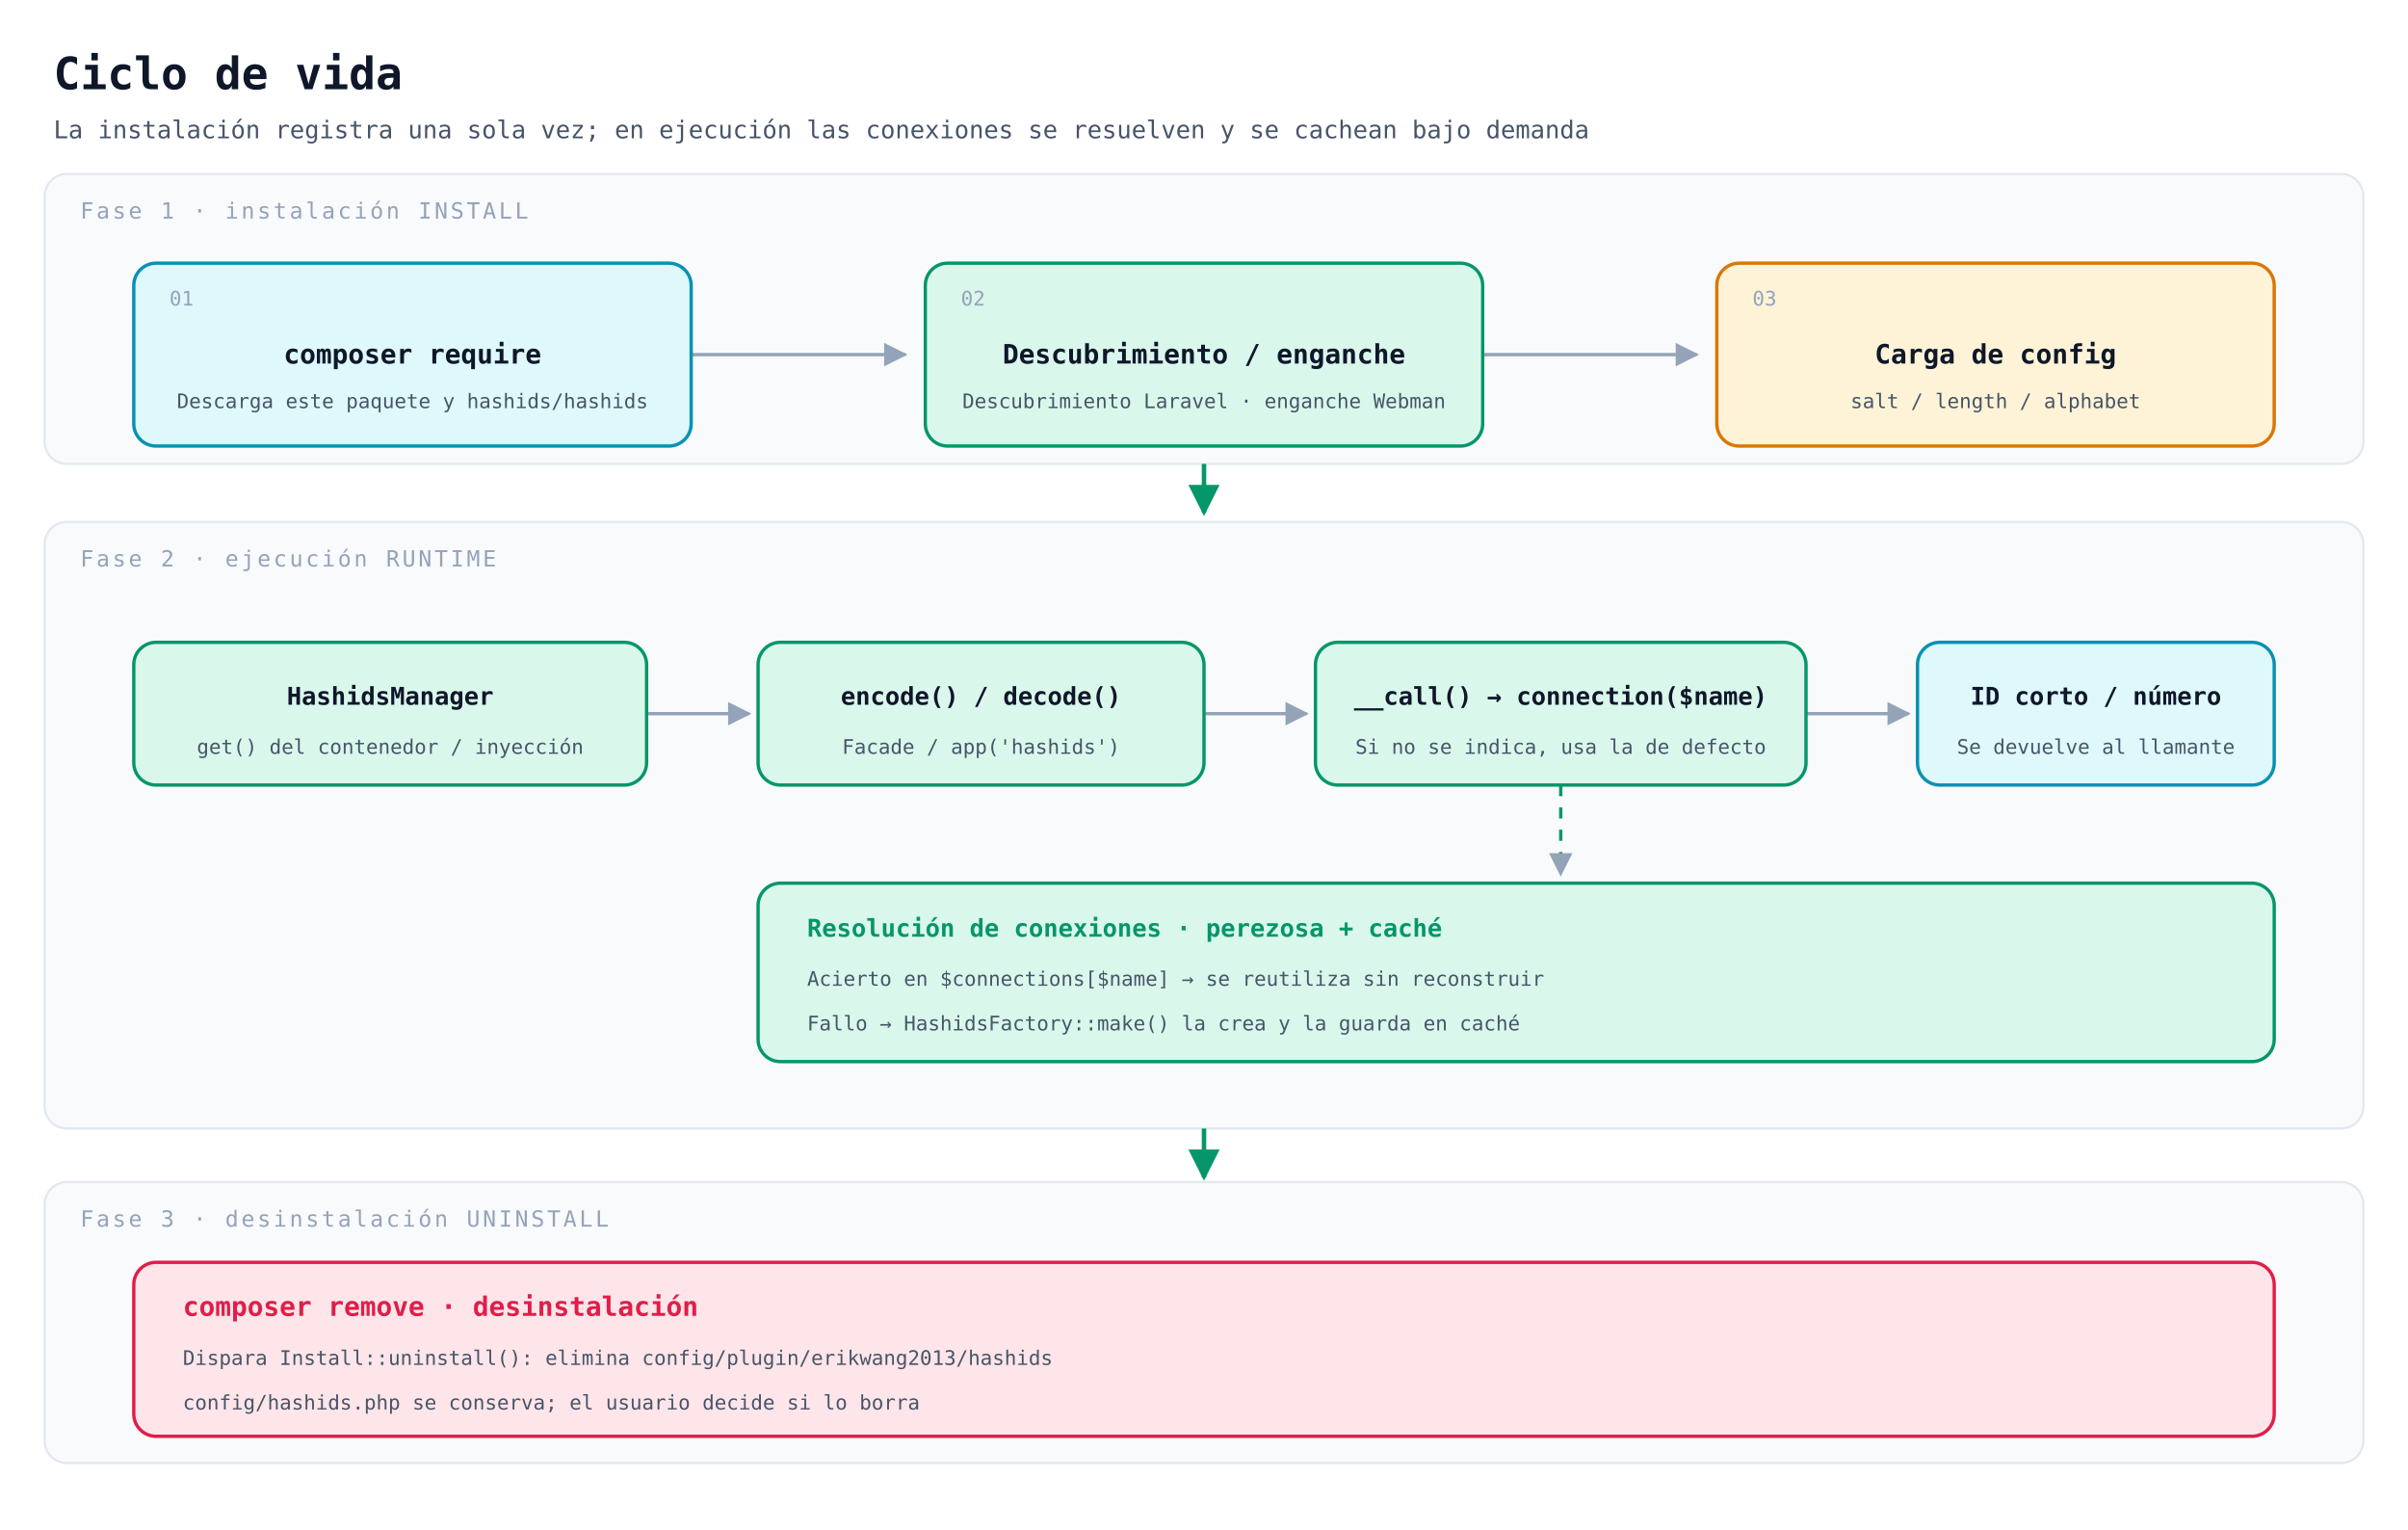
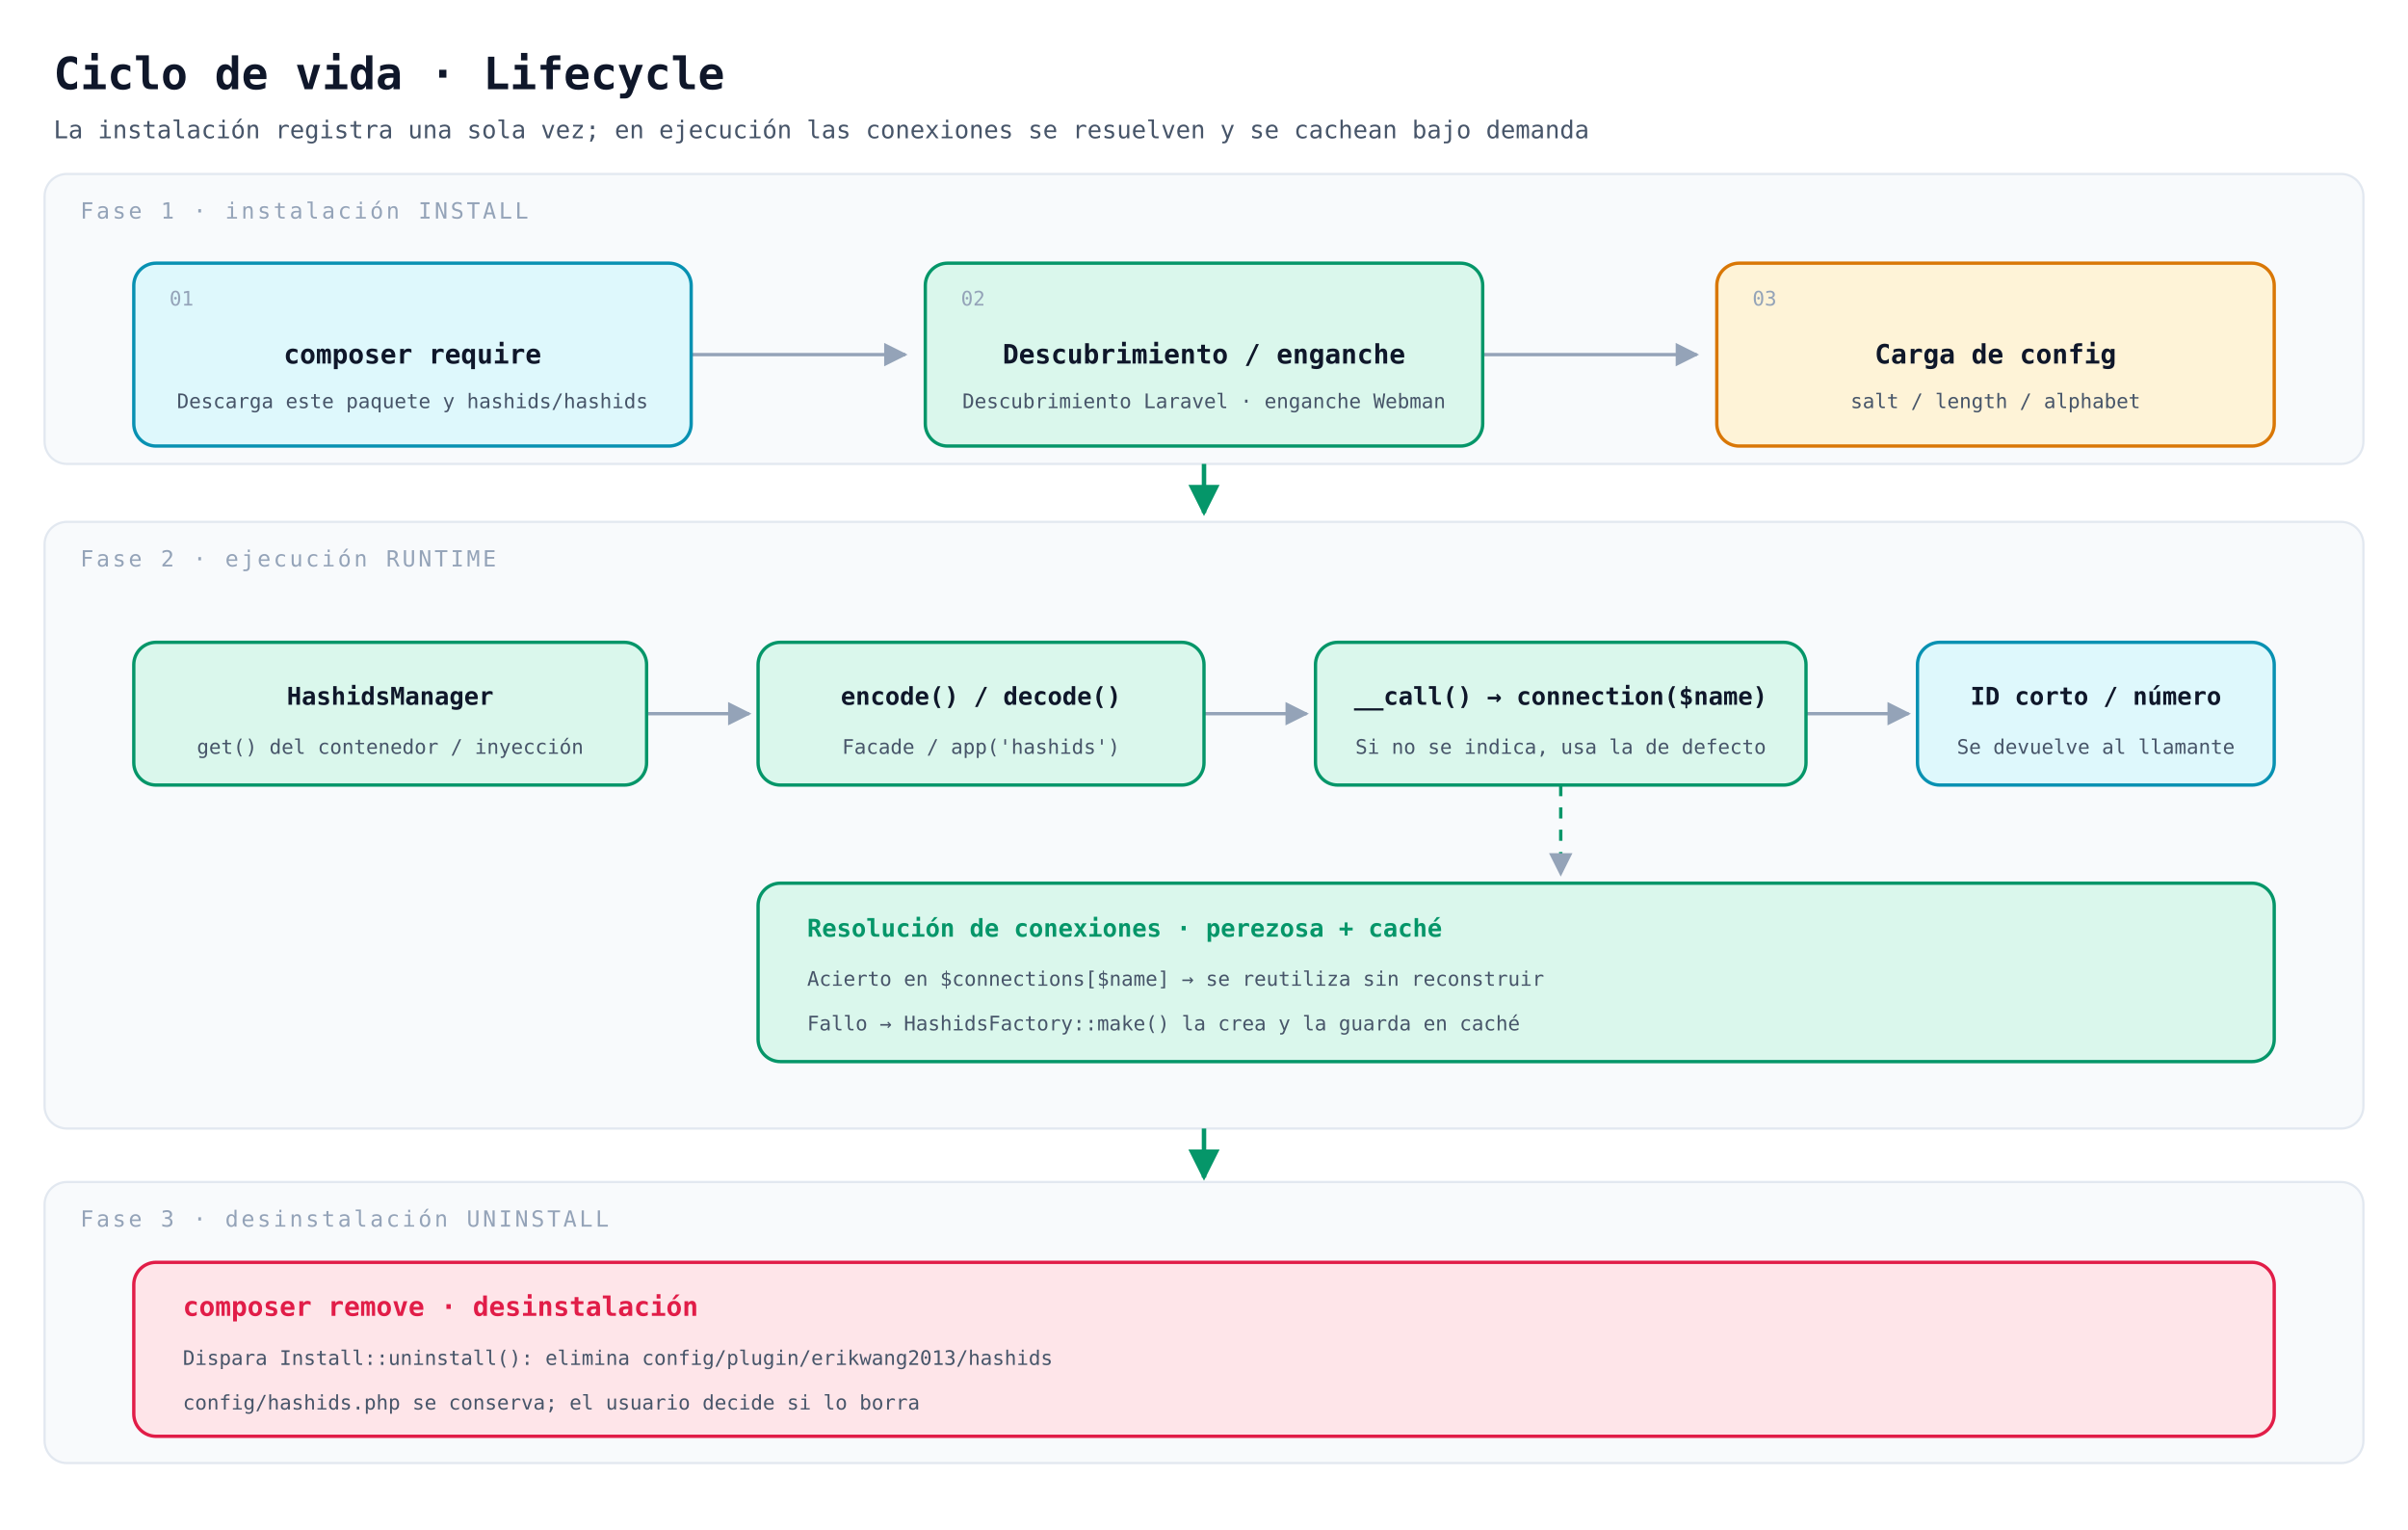
<svg xmlns="http://www.w3.org/2000/svg" viewBox="0 0 1080 686" role="img" aria-labelledby="lifeTitle lifeDesc">
  <defs>
    <style>
      text { font-family: ui-monospace, SFMono-Regular, Menlo, Consolas, "DejaVu Sans Mono", "PingFang SC", "Microsoft YaHei", monospace; }
      .bg         { fill: #ffffff; }
      .lane       { fill: #f8fafc; stroke: #e2e8f0; stroke-width: 1; }
      .lane-title { fill: #94a3b8; font-size: 10px; letter-spacing: 1.2px; }
      .c-mask     { fill: #ffffff; }
      .c-frontend { fill: rgba(34,211,238,.15);  stroke: #0891b2; stroke-width: 1.5; }
      .c-backend  { fill: rgba(52,211,153,.18);  stroke: #059669; stroke-width: 1.5; }
      .c-cloud    { fill: rgba(251,191,36,.18);  stroke: #d97706; stroke-width: 1.5; }
      .c-security { fill: rgba(251,113,133,.18); stroke: #e11d48; stroke-width: 1.5; }
      .t-primary  { fill: #0f172a; font-weight: 600; }
      .t-muted    { fill: #475569; }
      .t-dim      { fill: #94a3b8; }
      .t-backend  { fill: #059669; font-weight: 600; }
      .t-security { fill: #e11d48; font-weight: 600; }
      .a-default  { stroke: #94a3b8; fill: none; }
      .a-emphasis { stroke: #059669; fill: none; }
      .a-dashed   { stroke: #059669; fill: none; stroke-dasharray: 5,5; }
      .a-head-default  { fill: #94a3b8; }
      .a-head-emphasis { fill: #059669; }

      @media (prefers-color-scheme: dark) {
        .bg         { fill: #0b1220; }
        .lane       { fill: #0f172a; stroke: #1e293b; }
        .lane-title { fill: #64748b; }
        .c-mask     { fill: #0f172a; }
        .c-frontend { fill: rgba(8,51,68,.40);   stroke: #22d3ee; }
        .c-backend  { fill: rgba(6,78,59,.40);   stroke: #34d399; }
        .c-cloud    { fill: rgba(120,53,15,.35); stroke: #fbbf24; }
        .c-security { fill: rgba(136,19,55,.40); stroke: #fb7185; }
        .t-primary  { fill: #f8fafc; }
        .t-muted    { fill: #94a3b8; }
        .t-dim      { fill: #64748b; }
        .t-backend  { fill: #34d399; }
        .t-security { fill: #fb7185; }
        .a-default  { stroke: #64748b; }
        .a-emphasis { stroke: #34d399; }
        .a-dashed   { stroke: #34d399; }
        .a-head-default  { fill: #64748b; }
        .a-head-emphasis { fill: #34d399; }
      }
    </style>
    <marker id="ah" viewBox="0 0 10 10" refX="9" refY="5" markerWidth="7" markerHeight="7" orient="auto">
      <path d="M0 0 L10 5 L0 10 z" class="a-head-default" />
    </marker>
    <marker id="ah-e" viewBox="0 0 10 10" refX="9" refY="5" markerWidth="7" markerHeight="7" orient="auto">
      <path d="M0 0 L10 5 L0 10 z" class="a-head-emphasis" />
    </marker>
  </defs>
  <rect class="bg" x="0" y="0" width="1080" height="686" />
-   <text x="24" y="40" class="t-primary" font-size="20">Ciclo de vida</text>
+   <text x="24" y="40" class="t-primary" font-size="20">Ciclo de vida · Lifecycle</text>
  <text x="24" y="62" class="t-muted" font-size="11">La instalación registra una sola vez; en ejecución las conexiones se resuelven y se cachean bajo demanda</text>
  <rect class="lane" x="20" y="78" width="1040" height="130" rx="10" />
  <rect class="lane" x="20" y="234" width="1040" height="272" rx="10" />
  <rect class="lane" x="20" y="530" width="1040" height="126" rx="10" />
  <text class="lane-title" x="36" y="98">Fase 1 · instalación INSTALL</text>
  <text class="lane-title" x="36" y="254">Fase 2 · ejecución RUNTIME</text>
  <text class="lane-title" x="36" y="550">Fase 3 · desinstalación UNINSTALL</text>
  <line class="a-emphasis" x1="540" y1="208" x2="540" y2="230" stroke-width="2" marker-end="url(#ah-e)" />
  <line class="a-emphasis" x1="540" y1="506" x2="540" y2="528" stroke-width="2" marker-end="url(#ah-e)" />
  <line class="a-default" x1="310" y1="159" x2="406" y2="159" stroke-width="1.5" marker-end="url(#ah)" />
  <line class="a-default" x1="665" y1="159" x2="761" y2="159" stroke-width="1.5" marker-end="url(#ah)" />
  <line class="a-default" x1="290" y1="320" x2="336" y2="320" stroke-width="1.5" marker-end="url(#ah)" />
  <line class="a-default" x1="540" y1="320" x2="586" y2="320" stroke-width="1.5" marker-end="url(#ah)" />
  <line class="a-default" x1="810" y1="320" x2="856" y2="320" stroke-width="1.5" marker-end="url(#ah)" />
  <line class="a-dashed" x1="700" y1="352" x2="700" y2="392" stroke-width="1.5" marker-end="url(#ah)" />
  <rect class="c-mask" x="60" y="118" width="250" height="82" rx="10" />
  <rect class="c-frontend" x="60" y="118" width="250" height="82" rx="10" />
  <text class="t-dim" x="76" y="137" font-size="9">01</text>
  <text class="t-primary" x="185" y="163" font-size="12" text-anchor="middle">composer require</text>
  <text class="t-muted" x="185" y="183" font-size="9" text-anchor="middle">Descarga este paquete y hashids/hashids</text>
  <rect class="c-mask" x="415" y="118" width="250" height="82" rx="10" />
  <rect class="c-backend" x="415" y="118" width="250" height="82" rx="10" />
  <text class="t-dim" x="431" y="137" font-size="9">02</text>
  <text class="t-primary" x="540" y="163" font-size="12" text-anchor="middle">Descubrimiento / enganche</text>
  <text class="t-muted" x="540" y="183" font-size="9" text-anchor="middle">Descubrimiento Laravel · enganche Webman</text>
  <rect class="c-mask" x="770" y="118" width="250" height="82" rx="10" />
  <rect class="c-cloud" x="770" y="118" width="250" height="82" rx="10" />
  <text class="t-dim" x="786" y="137" font-size="9">03</text>
  <text class="t-primary" x="895" y="163" font-size="12" text-anchor="middle">Carga de config</text>
  <text class="t-muted" x="895" y="183" font-size="9" text-anchor="middle">salt / length / alphabet</text>
  <rect class="c-mask" x="60" y="288" width="230" height="64" rx="10" />
  <rect class="c-backend" x="60" y="288" width="230" height="64" rx="10" />
  <text class="t-primary" x="175" y="316" font-size="11" text-anchor="middle">HashidsManager</text>
  <text class="t-muted" x="175" y="338" font-size="9" text-anchor="middle">get() del contenedor / inyección</text>
  <rect class="c-mask" x="340" y="288" width="200" height="64" rx="10" />
  <rect class="c-backend" x="340" y="288" width="200" height="64" rx="10" />
  <text class="t-primary" x="440" y="316" font-size="11" text-anchor="middle">encode() / decode()</text>
  <text class="t-muted" x="440" y="338" font-size="9" text-anchor="middle">Facade / app('hashids')</text>
  <rect class="c-mask" x="590" y="288" width="220" height="64" rx="10" />
  <rect class="c-backend" x="590" y="288" width="220" height="64" rx="10" />
  <text class="t-primary" x="700" y="316" font-size="11" text-anchor="middle">__call() → connection($name)</text>
  <text class="t-muted" x="700" y="338" font-size="9" text-anchor="middle">Si no se indica, usa la de defecto</text>
  <rect class="c-mask" x="860" y="288" width="160" height="64" rx="10" />
  <rect class="c-frontend" x="860" y="288" width="160" height="64" rx="10" />
  <text class="t-primary" x="940" y="316" font-size="11" text-anchor="middle">ID corto / número</text>
  <text class="t-muted" x="940" y="338" font-size="9" text-anchor="middle">Se devuelve al llamante</text>
  <rect class="c-mask" x="340" y="396" width="680" height="80" rx="10" />
  <rect class="c-backend" x="340" y="396" width="680" height="80" rx="10" />
  <text class="t-backend" x="362" y="420" font-size="11">Resolución de conexiones · perezosa + caché</text>
  <text class="t-muted" x="362" y="442" font-size="9">Acierto en $connections[$name] → se reutiliza sin reconstruir</text>
  <text class="t-muted" x="362" y="462" font-size="9">Fallo → HashidsFactory::make() la crea y la guarda en caché</text>
  <rect class="c-mask" x="60" y="566" width="960" height="78" rx="10" />
  <rect class="c-security" x="60" y="566" width="960" height="78" rx="10" />
  <text class="t-security" x="82" y="590" font-size="12">composer remove · desinstalación</text>
  <text class="t-muted" x="82" y="612" font-size="9">Dispara Install::uninstall(): elimina config/plugin/erikwang2013/hashids</text>
  <text class="t-muted" x="82" y="632" font-size="9">config/hashids.php se conserva; el usuario decide si lo borra</text>
</svg>
